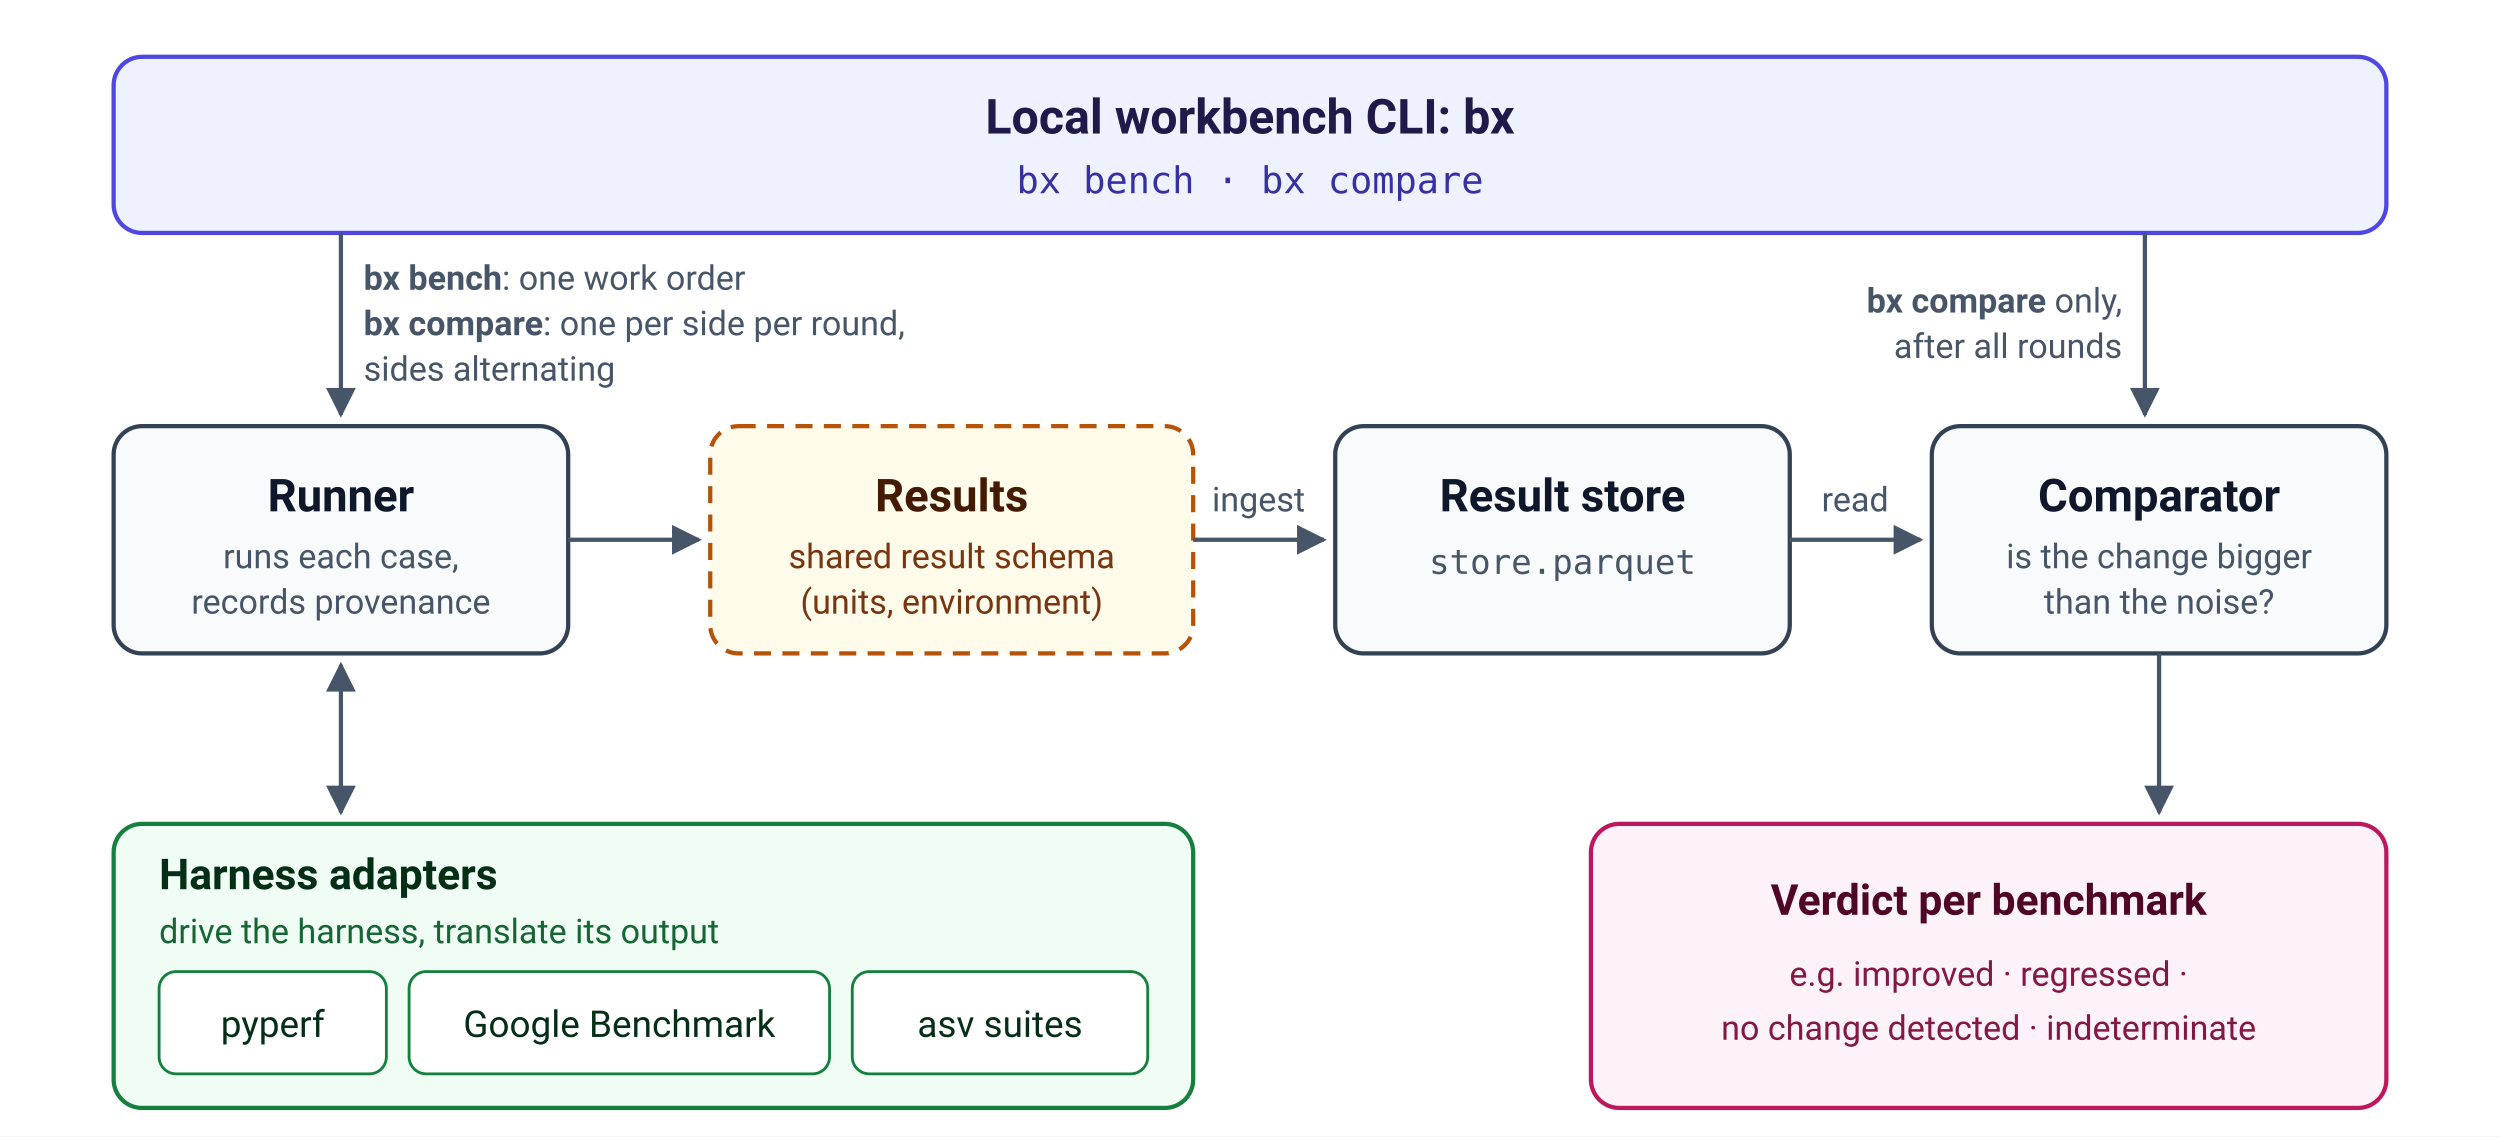
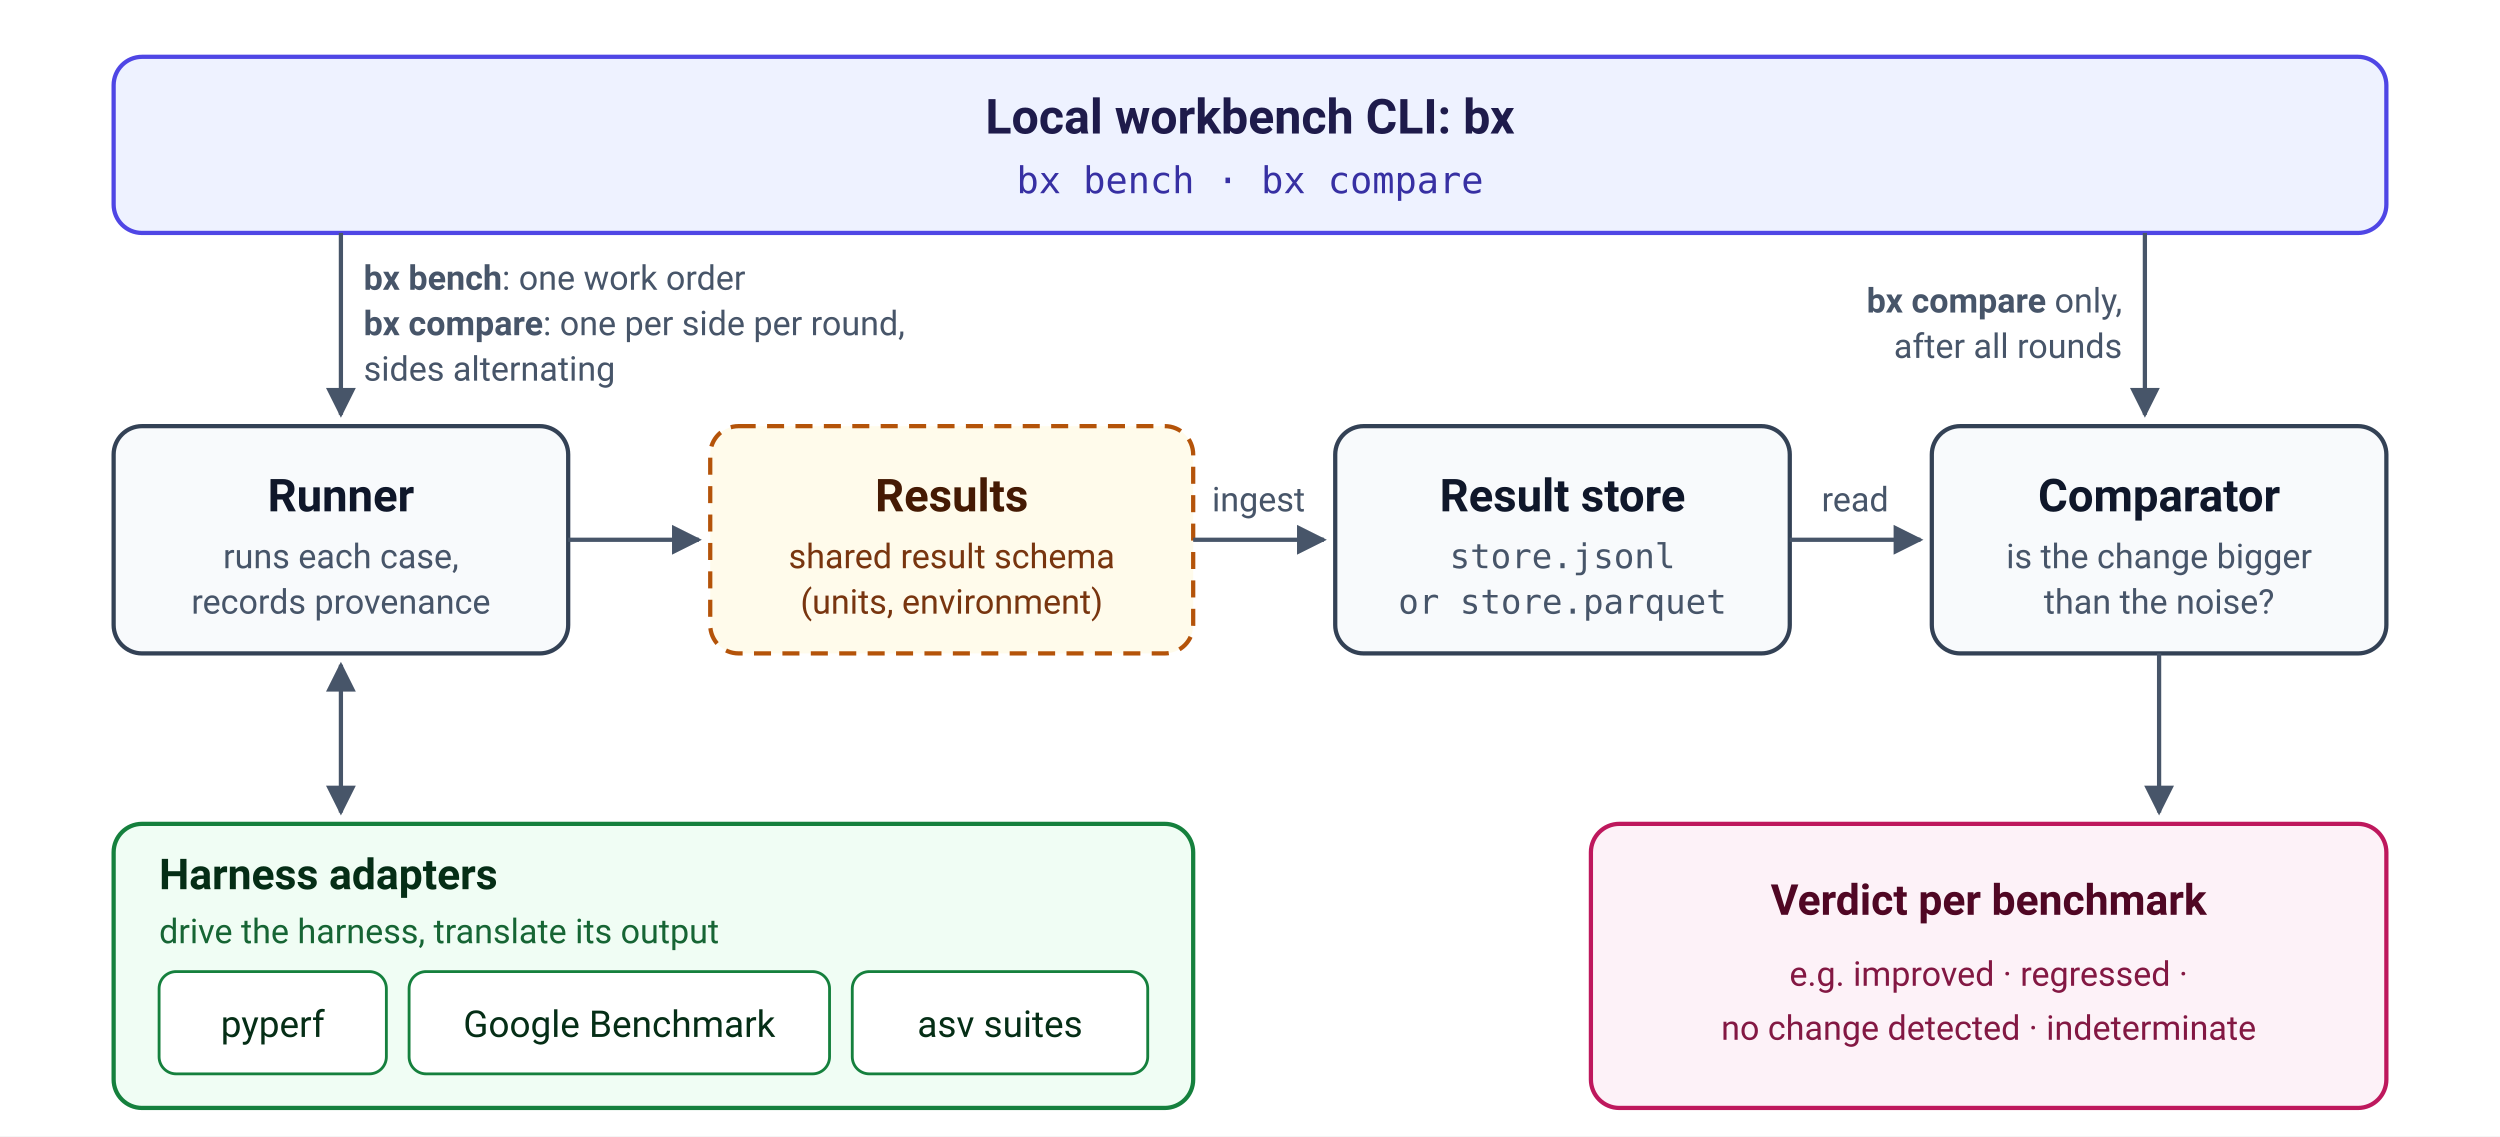
<svg xmlns="http://www.w3.org/2000/svg" viewBox="0 0 880 400" width="880" height="400" role="img" aria-labelledby="t d" font-family="system-ui, -apple-system, 'Segoe UI', Roboto, sans-serif">
  <defs>
    <marker id="a" viewBox="0 0 10 10" refX="9" refY="5" markerWidth="7" markerHeight="7" orient="auto-start-reverse" overflow="visible">
      <path d="M0,0 L10,5 L0,10 z" fill="#475569" />
    </marker>
  </defs>
  <rect width="880" height="400" fill="#ffffff" />
  <rect x="40" y="20" width="800" height="62" rx="10" fill="#eef2ff" stroke="#4f46e5" stroke-width="1.5" />
  <text x="440" y="47" text-anchor="middle" font-size="17" font-weight="600" fill="#1e1b4b">Local workbench CLI: bx</text>
  <text x="440" y="68" text-anchor="middle" font-size="13" fill="#3730a3" font-family="ui-monospace, SFMono-Regular, Menlo, monospace">bx bench · bx compare</text>
  <line x1="120" y1="82" x2="120" y2="146" stroke="#475569" stroke-width="1.5" marker-end="url(#a)" />
  <text x="128" y="102" font-size="12" fill="#475569">
    <tspan font-weight="600">bx bench</tspan>: one work order</text>
  <text x="128" y="118" font-size="12" fill="#475569">
    <tspan font-weight="600">bx compare</tspan>: one per side per round,</text>
  <text x="128" y="134" font-size="12" fill="#475569">sides alternating</text>
  <line x1="755" y1="82" x2="755" y2="146" stroke="#475569" stroke-width="1.5" marker-end="url(#a)" />
  <text x="747" y="110" text-anchor="end" font-size="12" fill="#475569">
    <tspan font-weight="600">bx compare</tspan> only,</text>
  <text x="747" y="126" text-anchor="end" font-size="12" fill="#475569">after all rounds</text>
  <rect x="40" y="150" width="160" height="80" rx="10" fill="#f8fafc" stroke="#334155" stroke-width="1.5" />
  <text x="120" y="180" text-anchor="middle" font-size="16" font-weight="600" fill="#0f172a">Runner</text>
  <text x="120" y="200" text-anchor="middle" font-size="12" fill="#475569">runs each case,</text>
  <text x="120" y="216" text-anchor="middle" font-size="12" fill="#475569">records provenance</text>
  <rect x="250" y="150" width="170" height="80" rx="10" fill="#fffbeb" stroke="#b45309" stroke-width="1.5" stroke-dasharray="6 4" />
  <text x="335" y="180" text-anchor="middle" font-size="16" font-weight="600" fill="#451a03">Results</text>
  <text x="335" y="200" text-anchor="middle" font-size="12" fill="#78350f">shared result schema</text>
  <text x="335" y="216" text-anchor="middle" font-size="12" fill="#78350f">(units, environment)</text>
  <rect x="470" y="150" width="160" height="80" rx="10" fill="#f8fafc" stroke="#334155" stroke-width="1.5" />
  <text x="550" y="180" text-anchor="middle" font-size="16" font-weight="600" fill="#0f172a">Result store</text>
-   <text x="550" y="202" text-anchor="middle" font-size="12" fill="#475569" font-family="ui-monospace, SFMono-Regular, Menlo, monospace">store.parquet</text>
+   <text x="550" y="200" text-anchor="middle" font-size="12" fill="#475569" font-family="ui-monospace, SFMono-Regular, Menlo, monospace">store.jsonl</text>
+   <text x="550" y="216" text-anchor="middle" font-size="12" fill="#475569" font-family="ui-monospace, SFMono-Regular, Menlo, monospace">or store.parquet</text>
  <rect x="680" y="150" width="160" height="80" rx="10" fill="#f8fafc" stroke="#334155" stroke-width="1.5" />
  <text x="760" y="180" text-anchor="middle" font-size="16" font-weight="600" fill="#0f172a">Comparator</text>
  <text x="760" y="200" text-anchor="middle" font-size="12" fill="#475569">is the change bigger</text>
  <text x="760" y="216" text-anchor="middle" font-size="12" fill="#475569">than the noise?</text>
  <line x1="200" y1="190" x2="246" y2="190" stroke="#475569" stroke-width="1.5" marker-end="url(#a)" />
  <line x1="420" y1="190" x2="466" y2="190" stroke="#475569" stroke-width="1.5" marker-end="url(#a)" />
  <text x="443" y="180" text-anchor="middle" font-size="12" fill="#475569">ingest</text>
  <line x1="630" y1="190" x2="676" y2="190" stroke="#475569" stroke-width="1.5" marker-end="url(#a)" />
  <text x="653" y="180" text-anchor="middle" font-size="12" fill="#475569">read</text>
  <line x1="120" y1="234" x2="120" y2="286" stroke="#475569" stroke-width="1.5" marker-start="url(#a)" marker-end="url(#a)" />
  <rect x="40" y="290" width="380" height="100" rx="10" fill="#f0fdf4" stroke="#15803d" stroke-width="1.5" />
  <text x="56" y="313" font-size="15" font-weight="600" fill="#052e16">Harness adapters</text>
  <text x="56" y="332" font-size="12" fill="#166534">drive the harness, translate its output</text>
  <rect x="56" y="342" width="80" height="36" rx="6" fill="#ffffff" stroke="#15803d" />
  <text x="96" y="365" text-anchor="middle" font-size="13" fill="#052e16">pyperf</text>
  <rect x="144" y="342" width="148" height="36" rx="6" fill="#ffffff" stroke="#15803d" />
  <text x="218" y="365" text-anchor="middle" font-size="13" fill="#052e16">Google Benchmark</text>
  <rect x="300" y="342" width="104" height="36" rx="6" fill="#ffffff" stroke="#15803d" />
  <text x="352" y="365" text-anchor="middle" font-size="13" fill="#052e16">asv suites</text>
  <line x1="760" y1="230" x2="760" y2="286" stroke="#475569" stroke-width="1.5" marker-end="url(#a)" />
  <rect x="560" y="290" width="280" height="100" rx="10" fill="#fdf2f8" stroke="#be185d" stroke-width="1.5" />
  <text x="700" y="322" text-anchor="middle" font-size="15" font-weight="600" fill="#500724">Verdict per benchmark</text>
  <text x="700" y="347" text-anchor="middle" font-size="12" fill="#831843">e.g. improved · regressed ·</text>
  <text x="700" y="366" text-anchor="middle" font-size="12" fill="#831843">no change detected · indeterminate</text>
</svg>
